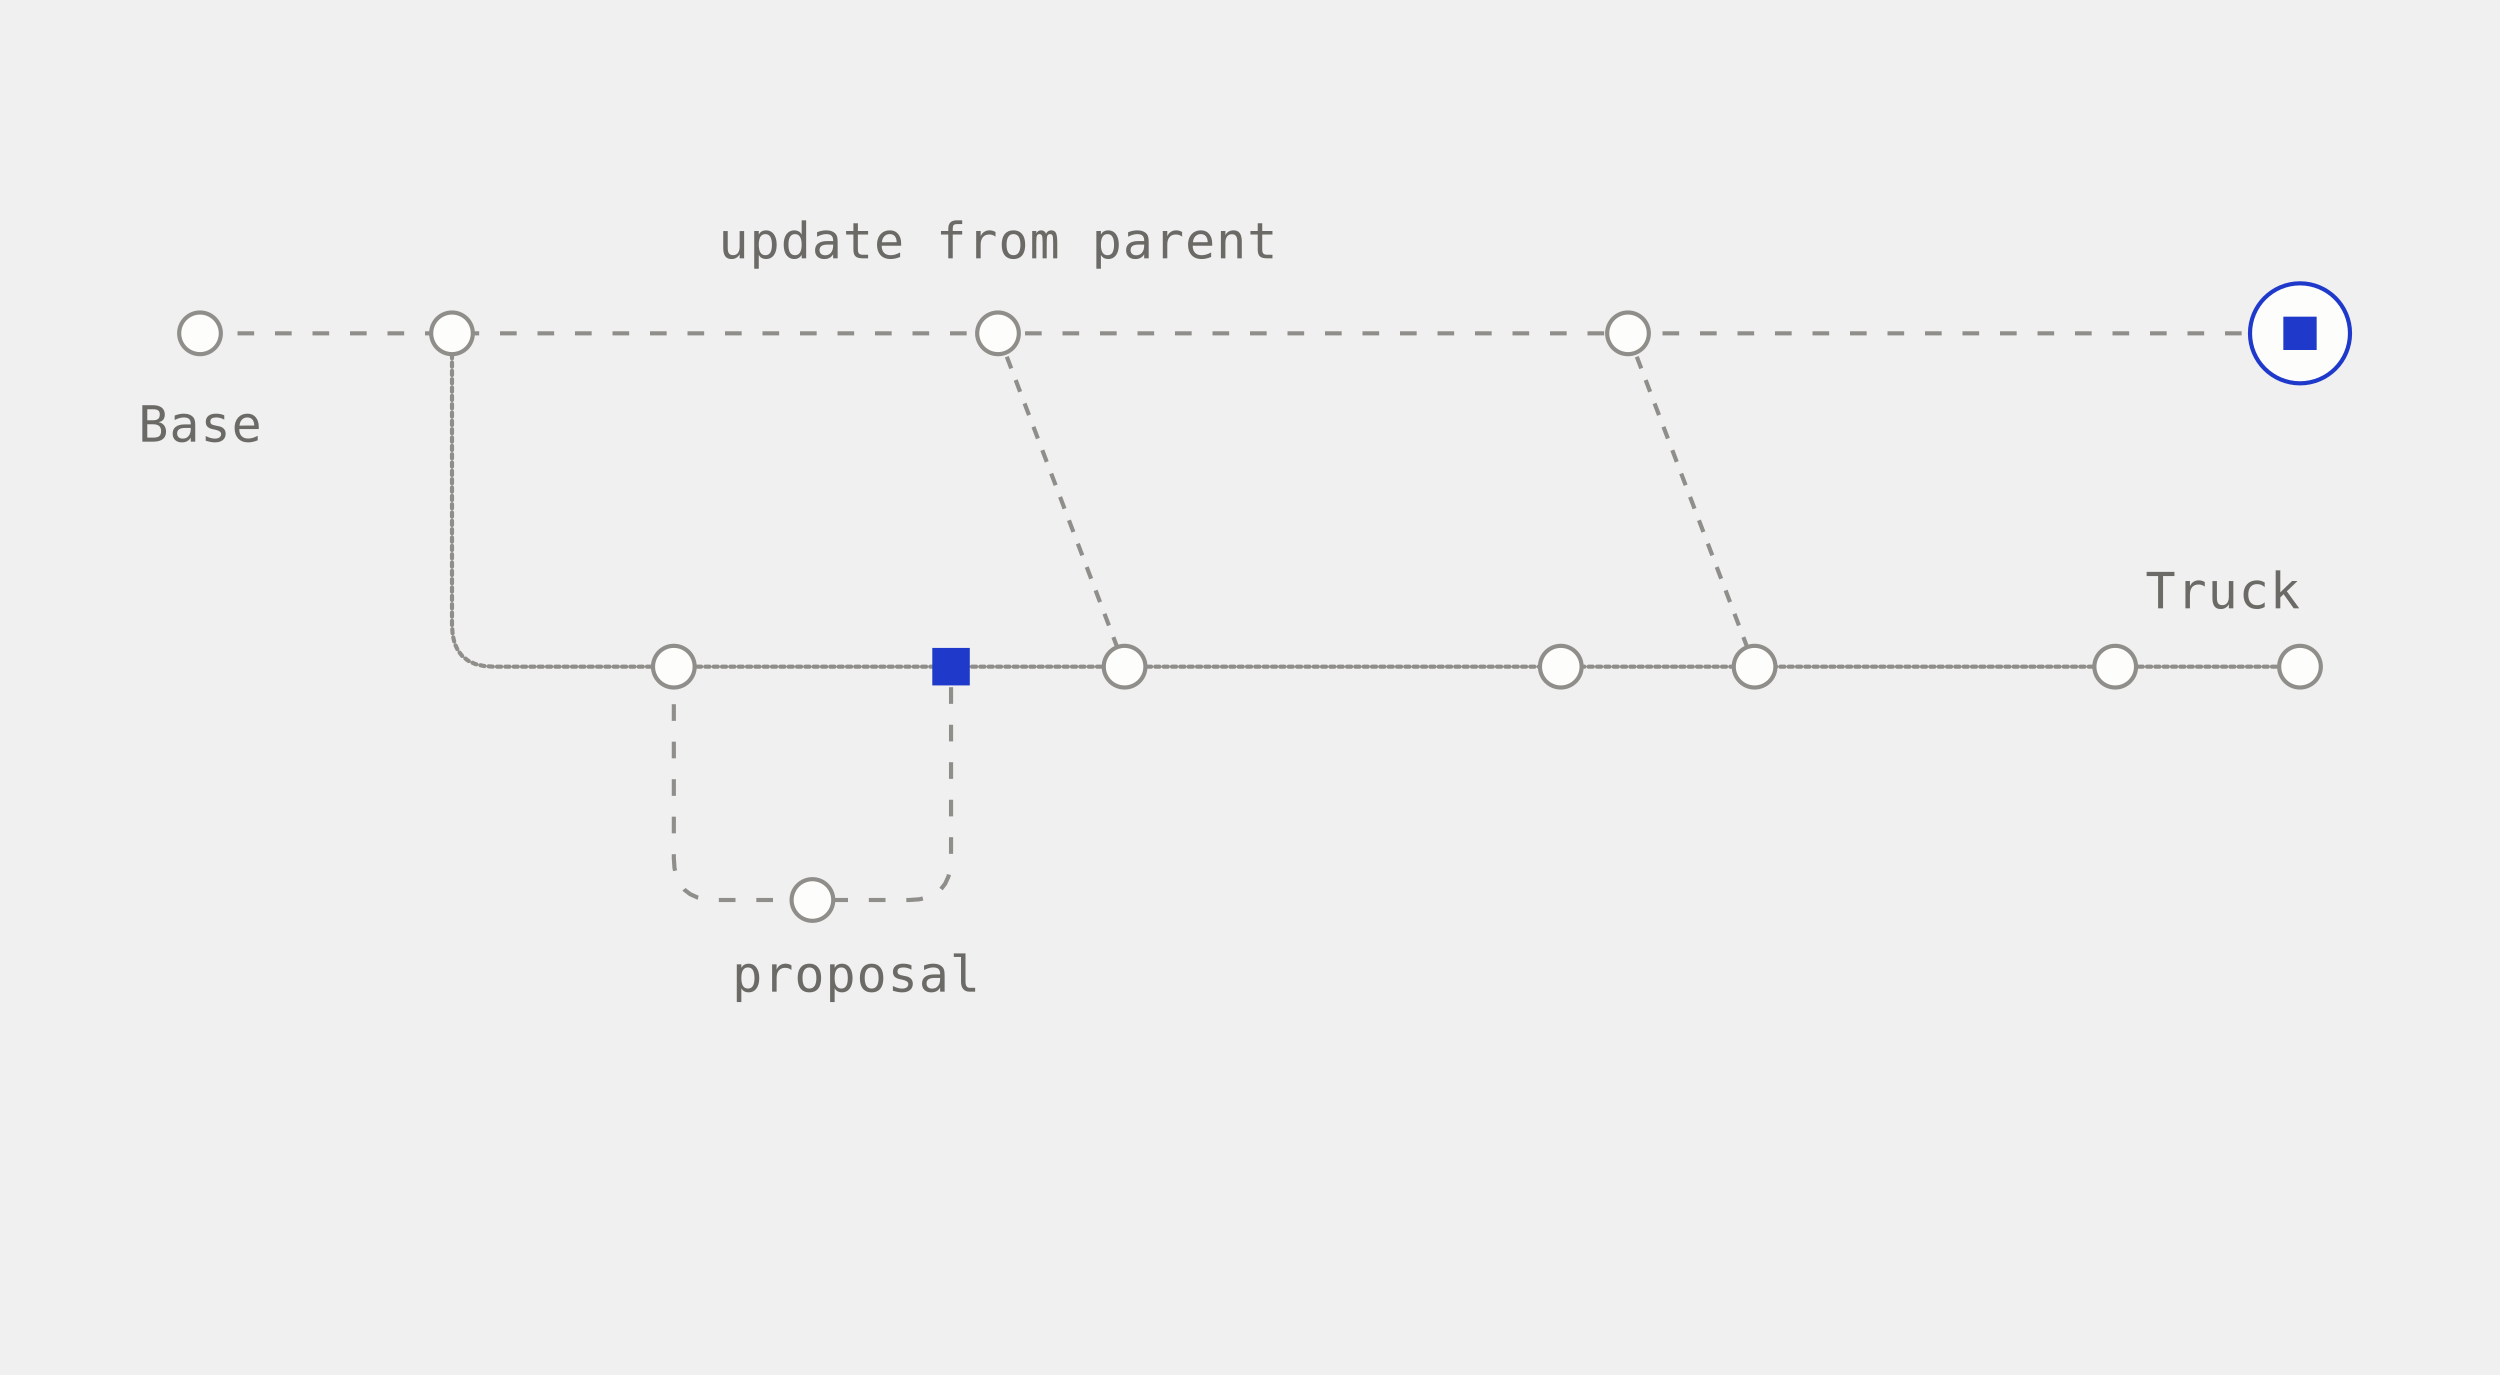
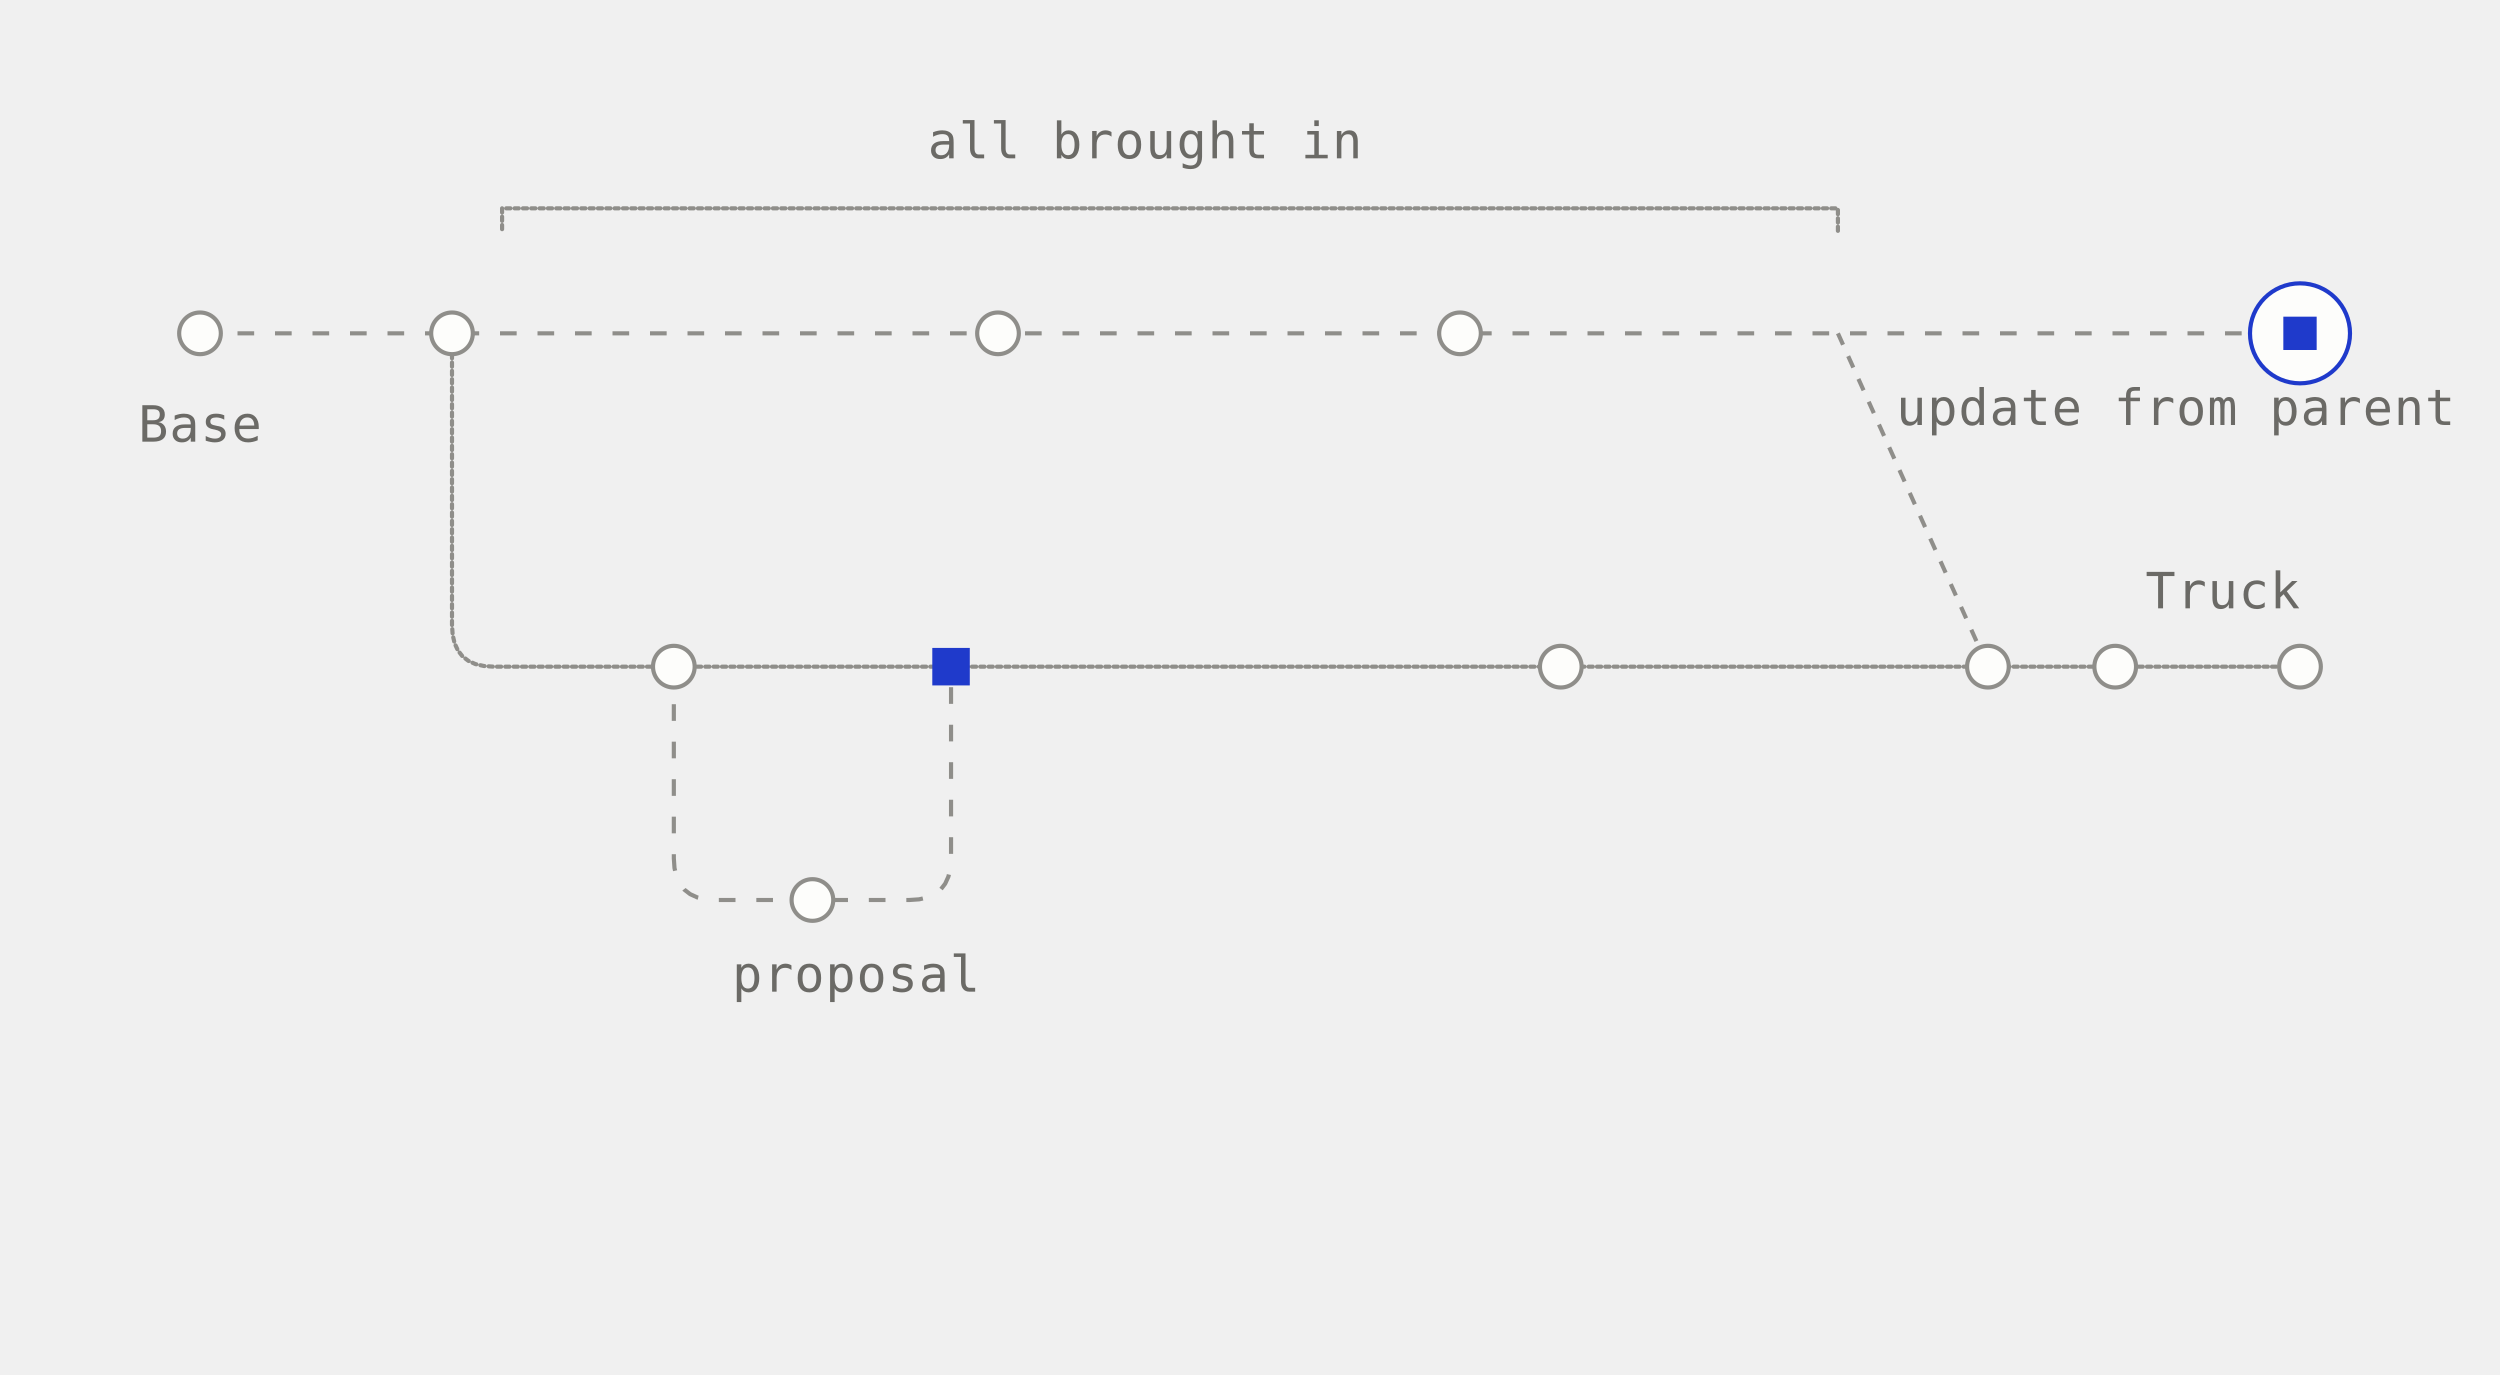
<svg xmlns="http://www.w3.org/2000/svg" width="600" height="330" viewBox="0 0 600 330" fill="none" role="img" class="fi1s4d9">
  <style>.fi1s4d9-p,.fi1s4d9-f,.fi1s4d9-r{transform-box:fill-box;transform-origin:center;animation-fill-mode:both}
.fi1s4d9-p{animation-name:fi1s4d9-pop;animation-duration:0.6s;animation-timing-function:cubic-bezier(.34,1.56,.64,1)}
@supports (animation-timing-function:linear(0,1)){.fi1s4d9-p{animation-timing-function:linear(0, 0.083, 0.269, 0.487, 0.691, 0.855, 0.972, 1.043, 1.078, 1.086, 1.078, 1.061, 1.043, 1.025, 1.011, 1.002, 0.996, 0.993, 0.993, 0.993, 0.995, 0.996, 0.998, 0.999, 1)}}
.fi1s4d9-f{animation-name:fi1s4d9-fade;animation-duration:0.5s;animation-timing-function:ease-out}
.fi1s4d9-r{animation-name:fi1s4d9-rise;animation-duration:.7s;animation-timing-function:cubic-bezier(0.22,1,0.36,1)}
.fi1s4d9-d{animation-name:fi1s4d9-draw;animation-timing-function:cubic-bezier(0.65,0,0.35,1);animation-fill-mode:both}
.fi1s4d9-m{animation:fi1s4d9-march 2.6s linear infinite}
.fi1s4d9-pulse{animation:fi1s4d9-pulse 2.4s ease-in-out infinite}
@keyframes fi1s4d9-pop{from{transform:scale(0);opacity:0}to{transform:scale(1);opacity:1}}
@keyframes fi1s4d9-fade{from{opacity:0}to{opacity:1}}
@keyframes fi1s4d9-rise{from{opacity:0;transform:translateY(6px)}to{opacity:1;transform:none}}
@keyframes fi1s4d9-draw{from{stroke-dashoffset:1}to{stroke-dashoffset:0}}
@keyframes fi1s4d9-march{from{stroke-dashoffset:0}to{stroke-dashoffset:-18}}
@keyframes fi1s4d9-pulse{0%,100%{opacity:1}50%{opacity:.35}}
@media (prefers-reduced-motion:reduce){.fi1s4d9 *{animation:none!important}.fi1s4d9 .fi1s4d9-d{stroke-dashoffset:0}.fi1s4d9 .fi1s4d9-t{display:none}}</style>
  <defs>
    <mask id="fi1s4d9-k0" maskUnits="userSpaceOnUse" x="-600" y="-330" width="1800" height="990">
      <path d="M48 80L552 80" stroke="#fff" stroke-width="7" fill="none" stroke-linecap="round" stroke-linejoin="round" pathLength="1" stroke-dasharray="1 1" stroke-dashoffset="1" class="fi1s4d9-d" style="animation-duration:0.9s;animation-delay:0.05s" />
    </mask>
    <mask id="fi1s4d9-k1" maskUnits="userSpaceOnUse" x="-600" y="-330" width="1800" height="990">
-       <path d="M239.5 80L269.9 160" stroke="#fff" stroke-width="7" fill="none" stroke-linecap="round" stroke-linejoin="round" pathLength="1" stroke-dasharray="1 1" stroke-dashoffset="1" class="fi1s4d9-d" style="animation-duration:0.35s;animation-delay:0.89s" />
+       <path d="M441.1 80L477.1 160" stroke="#fff" stroke-width="7" fill="none" stroke-linecap="round" stroke-linejoin="round" pathLength="1" stroke-dasharray="1 1" stroke-dashoffset="1" class="fi1s4d9-d" style="animation-duration:0.35s;animation-delay:0.89s" />
    </mask>
    <mask id="fi1s4d9-k2" maskUnits="userSpaceOnUse" x="-600" y="-330" width="1800" height="990">
-       <path d="M390.7 80L421.1 160" stroke="#fff" stroke-width="7" fill="none" stroke-linecap="round" stroke-linejoin="round" pathLength="1" stroke-dasharray="1 1" stroke-dashoffset="1" class="fi1s4d9-d" style="animation-duration:0.35s;animation-delay:1.03s" />
-     </mask>
-     <mask id="fi1s4d9-k3" maskUnits="userSpaceOnUse" x="-600" y="-330" width="1800" height="990">
-       <path d="M161.72 160L161.72 206L161.88 208.34L162.35 210.38L163.13 212.09L164.22 213.5L165.63 214.59L167.35 215.38L169.38 215.84L171.72 216L218.25 216L220.59 215.84L222.62 215.38L224.34 214.59L225.75 213.5L226.84 212.09L227.62 210.38L228.09 208.34L228.25 206L228.25 160" stroke="#fff" stroke-width="7" fill="none" stroke-linecap="round" stroke-linejoin="round" pathLength="1" stroke-dasharray="1 1" stroke-dashoffset="1" class="fi1s4d9-d" style="animation-duration:0.66s;animation-delay:1.2s" />
+       <path d="M161.72 160L161.72 206L161.88 208.34L162.35 210.38L163.13 212.09L164.22 213.5L165.63 214.59L167.35 215.38L169.38 215.84L171.72 216L218.25 216L220.59 215.84L222.62 215.38L224.34 214.59L225.75 213.5L226.84 212.09L227.62 210.38L228.09 208.34L228.25 206L228.25 160" stroke="#fff" stroke-width="7" fill="none" stroke-linecap="round" stroke-linejoin="round" pathLength="1" stroke-dasharray="1 1" stroke-dashoffset="1" class="fi1s4d9-d" style="animation-duration:0.66s;animation-delay:1.13s" />
    </mask>
  </defs>
  <path d="M48 80L552 80" fill="none" stroke="#8F8E8A" stroke-width="1" stroke-dasharray="4 5" stroke-linejoin="round" mask="url(#fi1s4d9-k0)" class="fi1s4d9-m" />
  <path d="M108.48 80L108.48 150L108.64 152.34L109.1 154.38L109.89 156.09L110.98 157.5L112.39 158.59L114.1 159.38L116.14 159.84L118.48 160L552 160" fill="none" stroke="#8F8E8A" stroke-width="1" stroke-dasharray="1 1" stroke-linecap="round" stroke-linejoin="round" pathLength="1" stroke-dashoffset="1" class="fi1s4d9-d" style="animation-duration:0.9s;animation-delay:0.2s" />
-   <path d="M239.5 80L269.9 160" fill="none" stroke="#8F8E8A" stroke-width="1" stroke-dasharray="3 3" stroke-linejoin="round" mask="url(#fi1s4d9-k1)" class="fi1s4d9-m" />
-   <path d="M390.7 80L421.1 160" fill="none" stroke="#8F8E8A" stroke-width="1" stroke-dasharray="3 3" stroke-linejoin="round" mask="url(#fi1s4d9-k2)" class="fi1s4d9-m" />
-   <path d="M108.5 160L552 160" fill="none" stroke-dasharray="1 1" stroke-linecap="round" stroke-linejoin="round" pathLength="1" stroke-dashoffset="1" class="fi1s4d9-d" style="animation-duration:0.9s;animation-delay:1.06s" />
-   <path d="M161.72 160L161.72 206L161.88 208.34L162.35 210.38L163.13 212.09L164.22 213.5L165.63 214.59L167.35 215.38L169.38 215.84L171.72 216L218.25 216L220.59 215.84L222.62 215.38L224.34 214.59L225.75 213.5L226.84 212.09L227.62 210.38L228.09 208.34L228.25 206L228.25 160" fill="none" stroke="#8F8E8A" stroke-width="1" stroke-dasharray="4 5" stroke-linejoin="round" mask="url(#fi1s4d9-k3)" class="fi1s4d9-m" />
+   <path d="M441.1 80L477.1 160" fill="none" stroke="#8F8E8A" stroke-width="1" stroke-dasharray="3 3" stroke-linejoin="round" mask="url(#fi1s4d9-k1)" class="fi1s4d9-m" />
+   <path d="M120.5 56L120.5 50L441.1 50L441.1 56" fill="none" stroke="#8F8E8A" stroke-width="1" stroke-dasharray="1 1" stroke-linecap="round" stroke-linejoin="round" pathLength="1" stroke-dashoffset="1" class="fi1s4d9-d" style="animation-duration:0.9s;animation-delay:0.96s" />
+   <path d="M108.5 160L552 160" fill="none" stroke-dasharray="1 1" stroke-linecap="round" stroke-linejoin="round" pathLength="1" stroke-dashoffset="1" class="fi1s4d9-d" style="animation-duration:0.9s;animation-delay:0.99s" />
+   <path d="M161.72 160L161.72 206L161.88 208.34L162.35 210.38L163.13 212.09L164.22 213.5L165.63 214.59L167.35 215.38L169.38 215.84L171.72 216L218.25 216L220.59 215.84L222.62 215.38L224.34 214.59L225.75 213.5L226.84 212.09L227.62 210.38L228.09 208.34L228.25 206L228.25 160" fill="none" stroke="#8F8E8A" stroke-width="1" stroke-dasharray="4 5" stroke-linejoin="round" mask="url(#fi1s4d9-k2)" class="fi1s4d9-m" />
  <g class="fi1s4d9-p" style="animation-delay:0.32s">
    <circle cx="239.52" cy="80" r="5" fill="#FDFDFB" stroke="#8F8E8A" stroke-width="1" />
  </g>
-   <g class="fi1s4d9-p" style="animation-delay:0.51s">
-     <circle cx="390.72" cy="80" r="5" fill="#FDFDFB" stroke="#8F8E8A" stroke-width="1" />
+   <g class="fi1s4d9-p" style="animation-delay:0.46s">
+     <circle cx="350.4" cy="80" r="5" fill="#FDFDFB" stroke="#8F8E8A" stroke-width="1" />
  </g>
  <g class="fi1s4d9-p" style="animation-delay:0.15s">
    <circle cx="108.48" cy="80" r="5" fill="#FDFDFB" stroke="#8F8E8A" stroke-width="1" />
  </g>
  <g class="fi1s4d9-p" style="animation-delay:0.63s">
    <circle cx="374.59" cy="160" r="5" fill="#FDFDFB" stroke="#8F8E8A" stroke-width="1" />
  </g>
  <g class="fi1s4d9-p" style="animation-delay:0.79s">
    <circle cx="507.65" cy="160" r="5" fill="#FDFDFB" stroke="#8F8E8A" stroke-width="1" />
  </g>
  <g class="fi1s4d9-p" style="animation-delay:0.85s">
    <circle cx="552" cy="160" r="5" fill="#FDFDFB" stroke="#8F8E8A" stroke-width="1" />
  </g>
  <g class="fi1s4d9-p" style="animation-delay:0.68s">
    <circle cx="552" cy="80" r="12" fill="#FDFDFB" stroke="#1F3ACB" stroke-width="1" />
    <rect x="548" y="76" width="8" height="8" fill="#1F3ACB" />
  </g>
  <g class="fi1s4d9-p" style="animation-delay:0.1s">
    <circle cx="48" cy="80" r="5" fill="#FDFDFB" stroke="#8F8E8A" stroke-width="1" />
  </g>
  <g class="fi1s4d9-p" style="animation-delay:0.93s">
-     <circle cx="269.9" cy="160" r="5" fill="#FDFDFB" stroke="#8F8E8A" stroke-width="1" />
+     <circle cx="477.1" cy="160" r="5" fill="#FDFDFB" stroke="#8F8E8A" stroke-width="1" />
  </g>
-   <g class="fi1s4d9-p" style="animation-delay:1.07s">
-     <circle cx="421.1" cy="160" r="5" fill="#FDFDFB" stroke="#8F8E8A" stroke-width="1" />
-   </g>
-   <g class="fi1s4d9-p" style="animation-delay:1.16s">
+   <g class="fi1s4d9-p" style="animation-delay:1.09s">
    <circle cx="161.72" cy="160" r="5" fill="#FDFDFB" stroke="#8F8E8A" stroke-width="1" />
  </g>
-   <g class="fi1s4d9-p" style="animation-delay:1.46s">
+   <g class="fi1s4d9-p" style="animation-delay:1.39s">
    <circle cx="194.98" cy="216" r="5" fill="#FDFDFB" stroke="#8F8E8A" stroke-width="1" />
  </g>
-   <g class="fi1s4d9-p" style="animation-delay:1.7s">
+   <g class="fi1s4d9-p" style="animation-delay:1.63s">
    <rect x="223.75" y="155.5" width="9" height="9" fill="#1F3ACB" />
  </g>
  <g class="fi1s4d9-t" opacity="0">
    <rect x="-2.5" y="-2.5" width="5" height="5" fill="#1F3ACB" />
-     <animateMotion path="M239.5 80L269.9 160" dur="2.6s" begin="1.32s" repeatCount="indefinite" calcMode="spline" keyTimes="0;0.75;1" keyPoints="0;1;1" keySplines="0.65 0 0.35 1;0 0 1 1" />
+     <animateMotion path="M441.1 80L477.1 160" dur="2.6s" begin="1.32s" repeatCount="indefinite" calcMode="spline" keyTimes="0;0.75;1" keyPoints="0;1;1" keySplines="0.65 0 0.35 1;0 0 1 1" />
    <animate attributeName="opacity" values="0;1;1;0;0" keyTimes="0;0.08;0.75;0.85;1" dur="2.6s" begin="1.32s" repeatCount="indefinite" />
  </g>
-   <g class="fi1s4d9-t" opacity="0">
-     <rect x="-2.5" y="-2.5" width="5" height="5" fill="#1F3ACB" />
-     <animateMotion path="M390.7 80L421.1 160" dur="2.6s" begin="2.69s" repeatCount="indefinite" calcMode="spline" keyTimes="0;0.75;1" keyPoints="0;1;1" keySplines="0.65 0 0.35 1;0 0 1 1" />
-     <animate attributeName="opacity" values="0;1;1;0;0" keyTimes="0;0.08;0.75;0.85;1" dur="2.6s" begin="2.69s" repeatCount="indefinite" />
+   <g class="fi1s4d9-f" style="animation-delay:1.7s">
+     <text x="48" y="106" fill="#6B6A66" font-family="'Commit Mono', 'IBM Plex Mono', ui-monospace, SFMono-Regular, Menlo, monospace" font-size="12" text-anchor="middle" letter-spacing="0.24">Base</text>
  </g>
  <g class="fi1s4d9-f" style="animation-delay:1.77s">
-     <text x="48" y="106" fill="#6B6A66" font-family="'Commit Mono', 'IBM Plex Mono', ui-monospace, SFMono-Regular, Menlo, monospace" font-size="12" text-anchor="middle" letter-spacing="0.24">Base</text>
+     <text x="552" y="146" fill="#6B6A66" font-family="'Commit Mono', 'IBM Plex Mono', ui-monospace, SFMono-Regular, Menlo, monospace" font-size="12" text-anchor="end" letter-spacing="0.24">Truck</text>
  </g>
  <g class="fi1s4d9-f" style="animation-delay:1.84s">
-     <text x="552" y="146" fill="#6B6A66" font-family="'Commit Mono', 'IBM Plex Mono', ui-monospace, SFMono-Regular, Menlo, monospace" font-size="12" text-anchor="end" letter-spacing="0.24">Truck</text>
+     <text x="274.8" y="38" fill="#6B6A66" font-family="'Commit Mono', 'IBM Plex Mono', ui-monospace, SFMono-Regular, Menlo, monospace" font-size="12" text-anchor="middle" letter-spacing="0.24">all brought in</text>
  </g>
  <g class="fi1s4d9-f" style="animation-delay:1.91s">
-     <text x="239.5" y="62" fill="#6B6A66" font-family="'Commit Mono', 'IBM Plex Mono', ui-monospace, SFMono-Regular, Menlo, monospace" font-size="12" text-anchor="middle" letter-spacing="0.24">update from parent</text>
+     <text x="455.1" y="102" fill="#6B6A66" font-family="'Commit Mono', 'IBM Plex Mono', ui-monospace, SFMono-Regular, Menlo, monospace" font-size="12" text-anchor="start" letter-spacing="0.24">update from parent</text>
  </g>
  <g class="fi1s4d9-f" style="animation-delay:1.98s">
    <text x="175.72" y="238" fill="#6B6A66" font-family="'Commit Mono', 'IBM Plex Mono', ui-monospace, SFMono-Regular, Menlo, monospace" font-size="12" text-anchor="start" letter-spacing="0.24">proposal</text>
  </g>
</svg>
